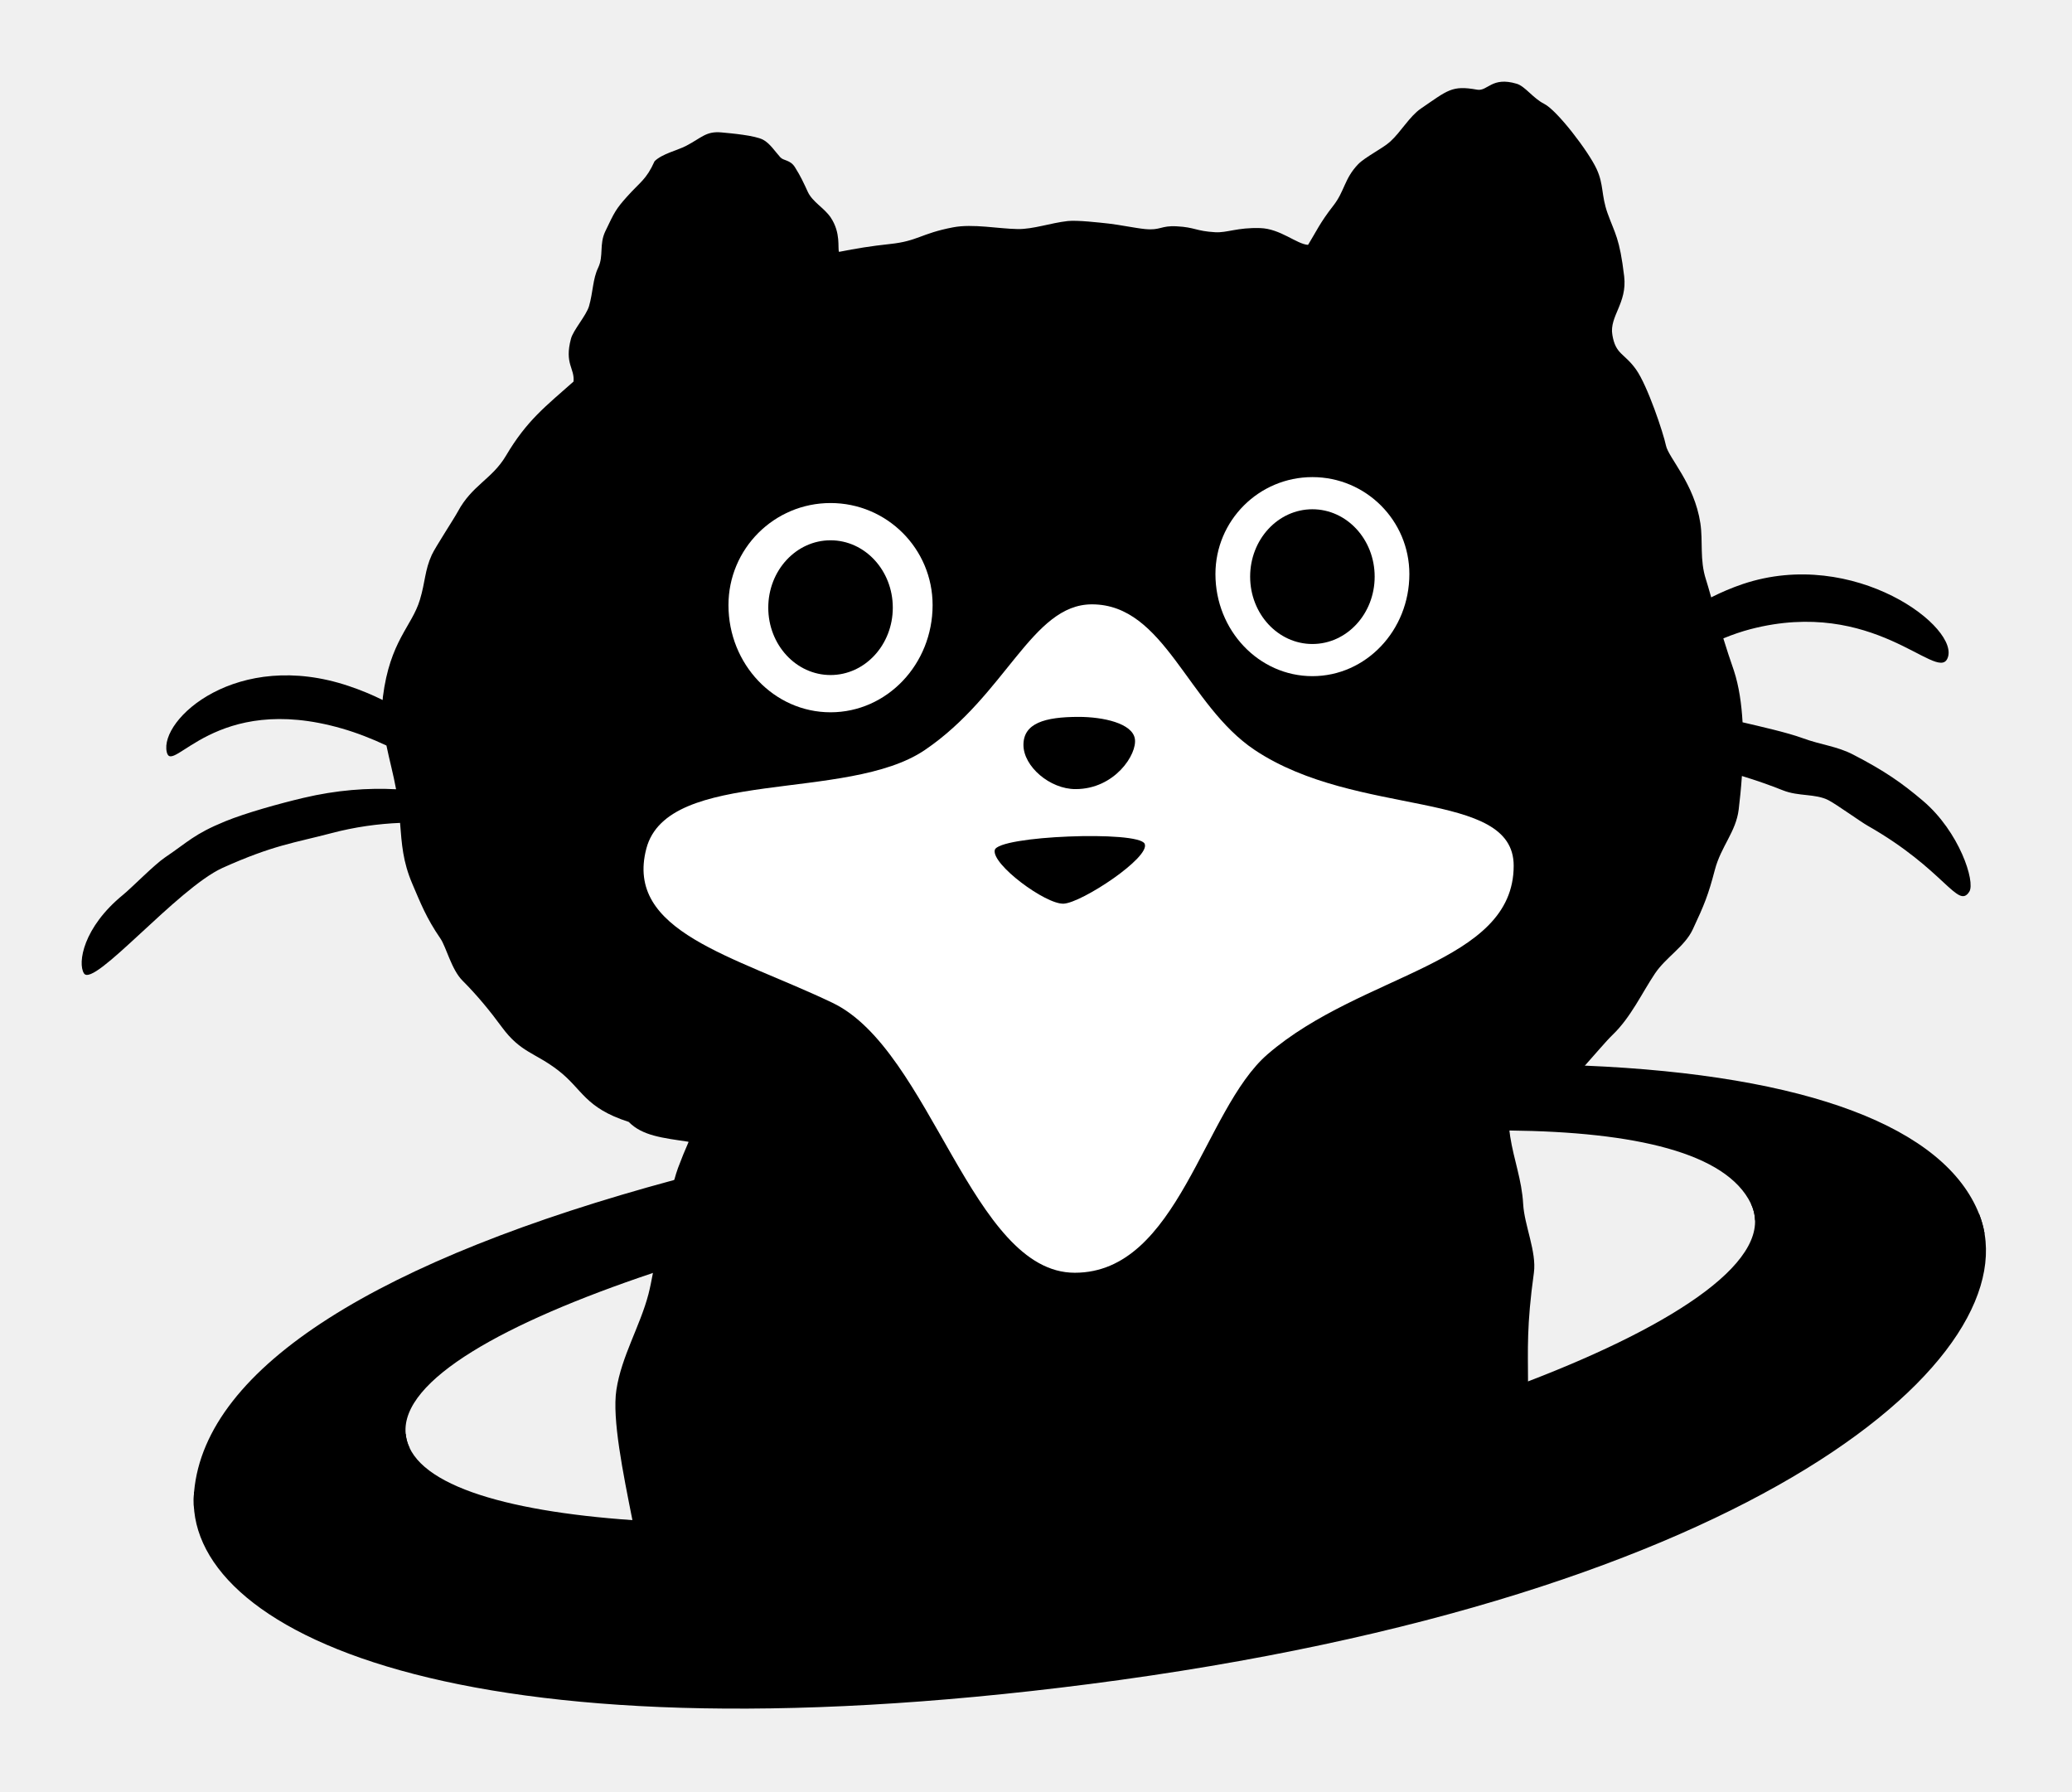
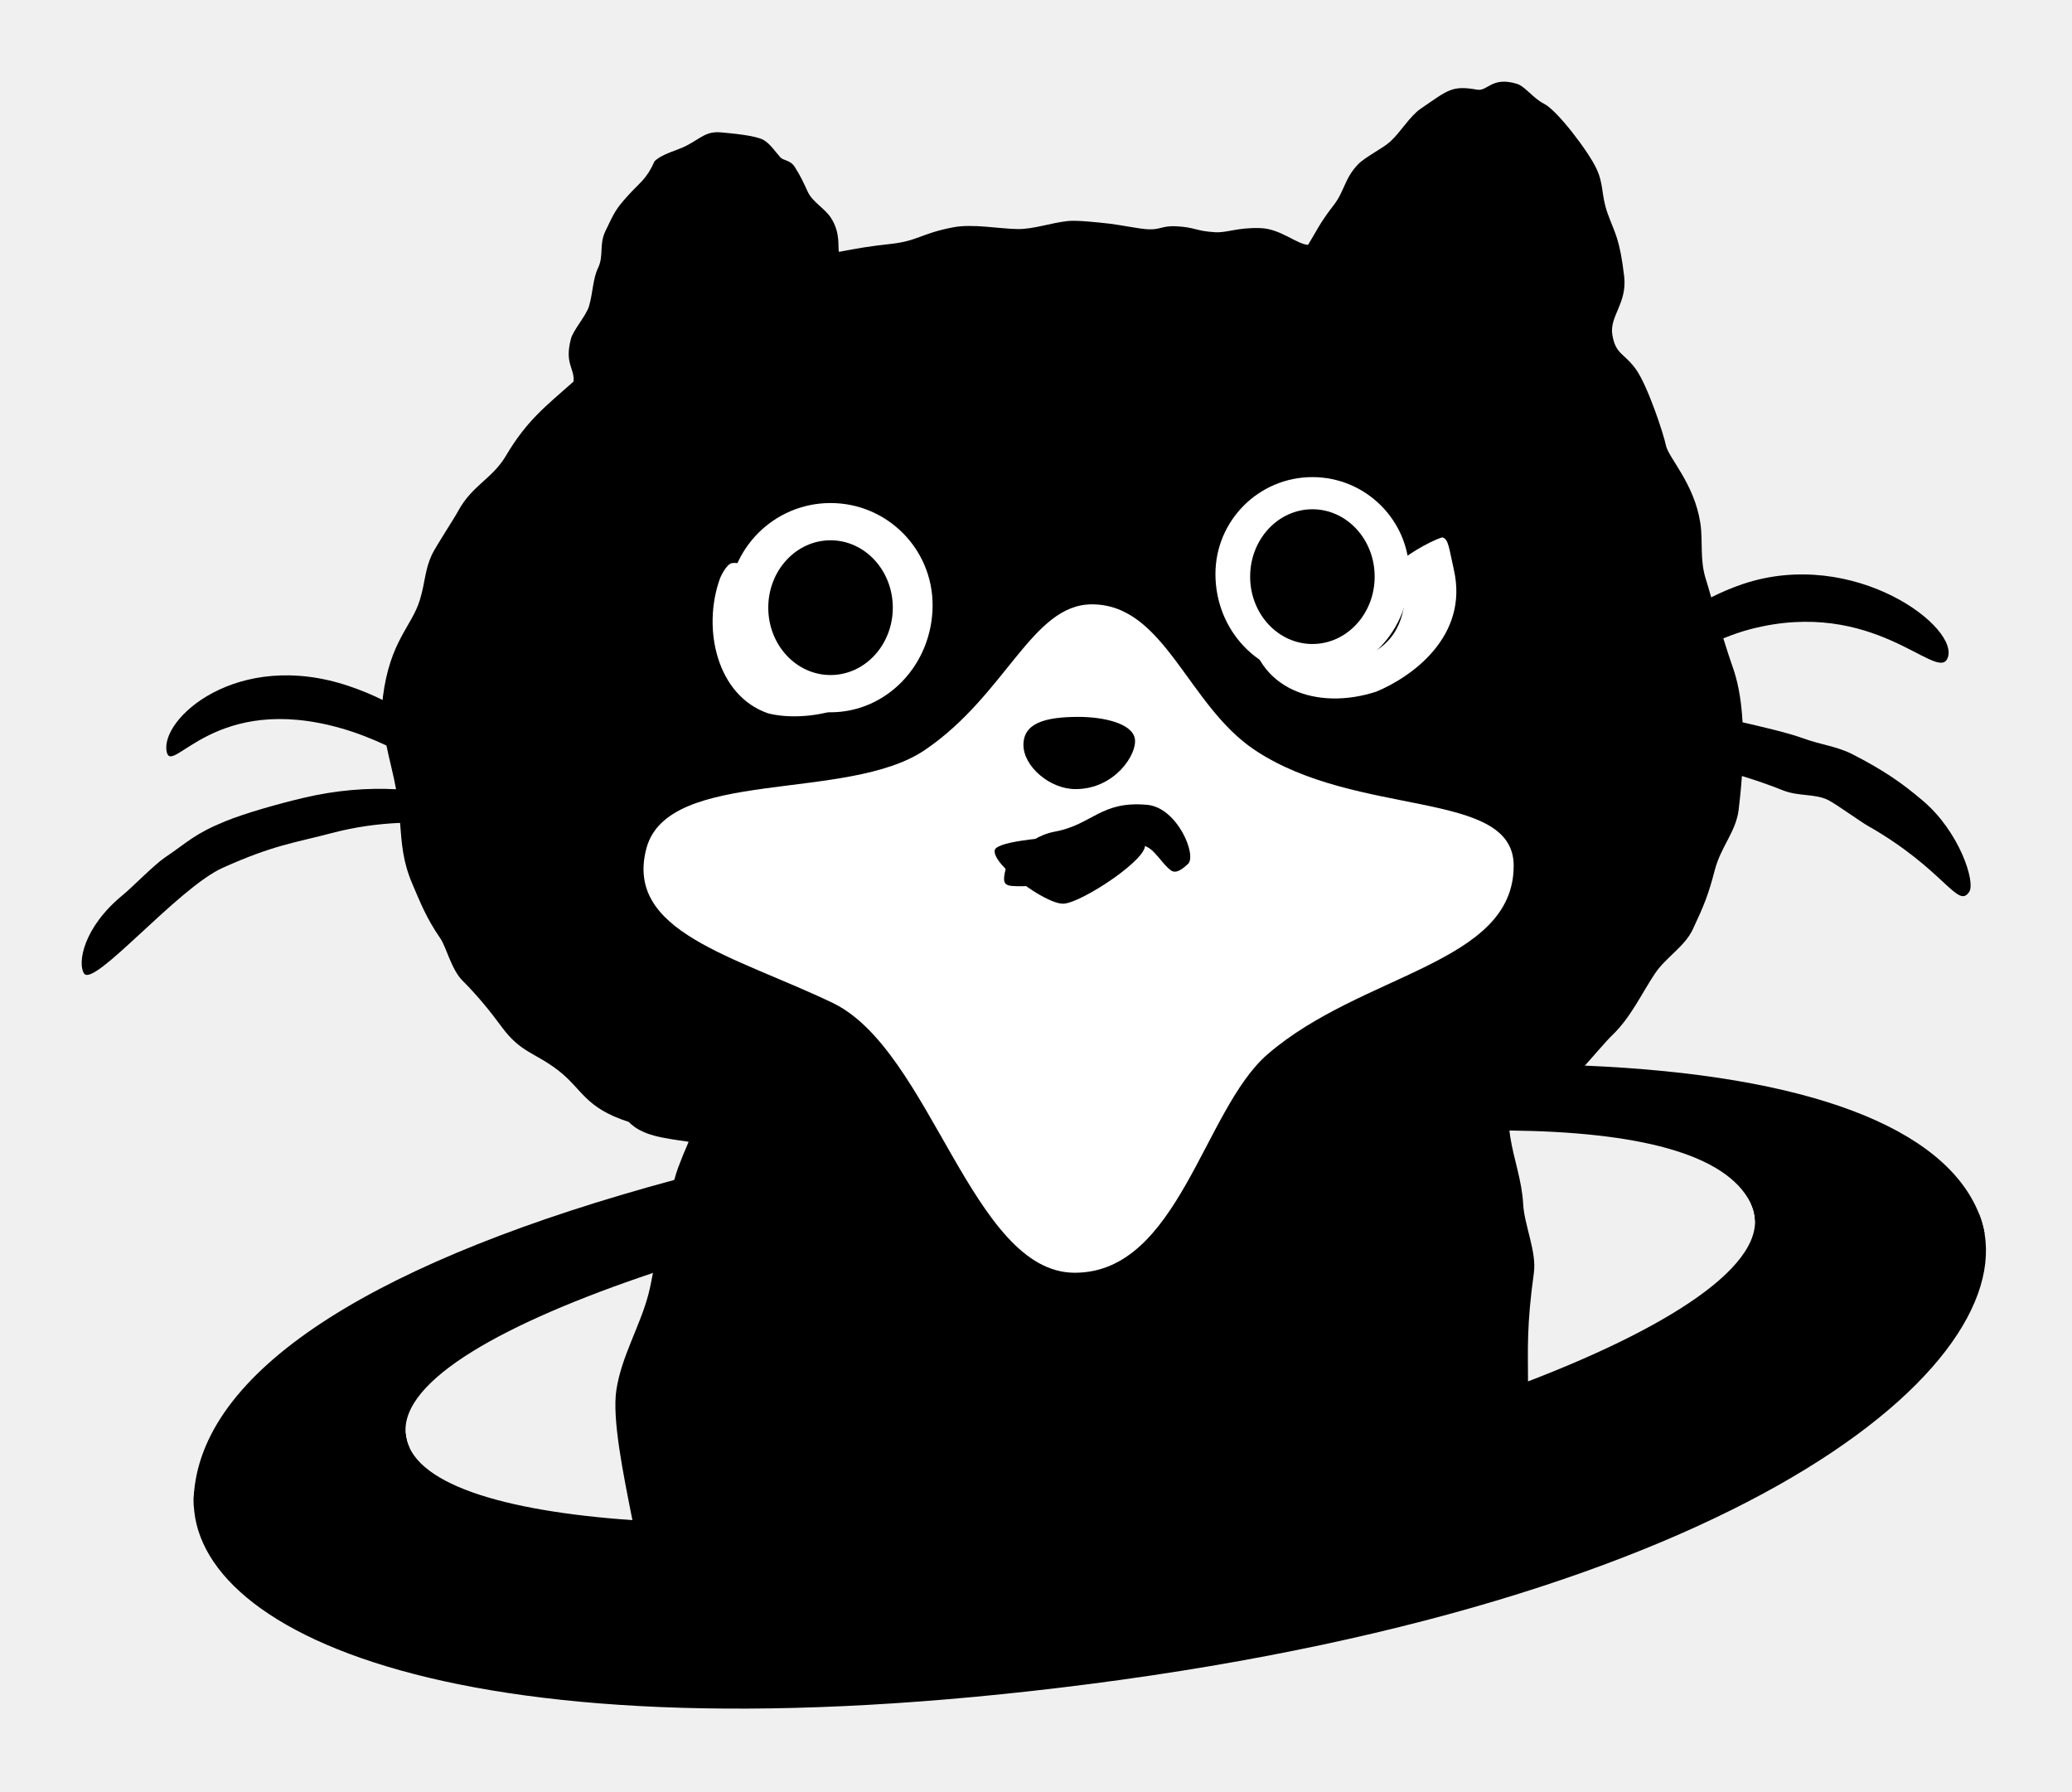
<svg xmlns="http://www.w3.org/2000/svg" viewBox="0 0 406 351" width="406" height="351">
  <style>
@keyframes head-t {
  0% { transform: translate(209px, 226px) rotate(0deg) scale(1, 1) translate(-209px, -226px); animation-timing-function: cubic-bezier(0, 0, 0.58, 1); }
  50% { transform: translate(209px, 224px) rotate(0deg) scale(1, 1) translate(-209px, -226px); animation-timing-function: cubic-bezier(0.33, 1, 0.68, 1); }
  100% { transform: translate(209px, 226px) rotate(0deg) scale(1, 1) translate(-209px, -226px); }
}
- @keyframes eye-l-white-s {
-   0% { d: path("M182.74 118.56C182.74 107.51 173.79 98.56 162.74 98.56C151.69 98.56 142.74 107.51 142.74 118.56C142.74 130.16 151.69 139.56 162.74 139.56C173.79 139.56 182.74 130.16 182.74 118.56Z"); }
-   8.333% { d: path("M182.74 118.56C182.74 107.51 173.79 98.56 162.74 98.56C151.69 98.56 142.74 107.51 142.74 118.56C142.74 130.16 151.69 139.56 162.74 139.56C173.79 139.56 182.74 130.16 182.74 118.56Z"); animation-timing-function: cubic-bezier(0.42, 0, 0.58, 1); }
-   100% { d: path("M182.74 120.06C182.74 117.06 169.74 114.06 162.74 112.06C155.74 110.06 142.74 103.06 142.74 105.06C141.74 124.06 150.74 137.06 162.74 137.06C174.74 137.06 182.74 129.06 182.74 120.06Z"); }
+ @keyframes eye-l-white-t {
+   0% { transform: translate(162.74px, 119.06px) rotate(0deg) scale(1, 1) translate(-162.74px, -119.06px); }
+   4.167% { transform: translate(162.74px, 119.06px) rotate(0deg) scale(1, 1) translate(-162.74px, -119.06px); animation-timing-function: cubic-bezier(0.42, 0, 1, 1); }
+   25% { transform: translate(162.74px, 119.06px) rotate(0deg) scale(1, 0.08) translate(-162.74px, -119.06px); }
+   37.5% { transform: translate(162.74px, 119.06px) rotate(0deg) scale(1, 0.08) translate(-162.74px, -119.06px); animation-timing-function: cubic-bezier(0.33, 1, 0.68, 1); }
+   83.333% { transform: translate(162.74px, 119.06px) rotate(0deg) scale(1, 1) translate(-162.74px, -119.06px); }
+   100% { transform: translate(162.74px, 119.06px) rotate(0deg) scale(1, 1) translate(-162.74px, -119.06px); }
}
- @keyframes eye-r-white-s {
-   0% { d: path("M276.16 112.48C276.16 101.99 267.65 93.48 257.16 93.48C246.67 93.48 238.16 101.99 238.16 112.48C238.16 123.53 246.67 132.48 257.16 132.48C267.65 132.48 276.16 123.53 276.16 112.48Z"); }
-   8.333% { d: path("M276.16 112.48C276.16 101.99 267.65 93.48 257.16 93.48C246.67 93.48 238.16 101.99 238.16 112.48C238.16 123.53 246.67 132.48 257.16 132.48C267.65 132.48 276.16 123.53 276.16 112.48Z"); animation-timing-function: cubic-bezier(0.42, 0, 0.58, 1); }
-   100% { d: path("M277.16 98.98C277.16 96.98 264.16 103.98 257.16 105.98C250.16 107.98 237.16 110.98 237.16 113.98C237.16 122.98 245.16 130.98 257.16 130.98C269.16 130.98 278.16 117.98 277.16 98.98Z"); }
+ @keyframes eye-l-white-s-normal {
+   0% { opacity: 1; }
+   25% { opacity: 1; animation-timing-function: cubic-bezier(0.65, 0, 0.35, 1); }
+   37.5% { opacity: 0; }
+   100% { opacity: 0; }
+ }
+ @keyframes eye-l-white-s-angry {
+   0% { opacity: 0; }
+   25% { opacity: 0; animation-timing-function: cubic-bezier(0.65, 0, 0.35, 1); }
+   37.5% { opacity: 1; }
+   100% { opacity: 1; }
+ }
+ @keyframes eye-r-white-t {
+   0% { transform: translate(257.16px, 112.98px) rotate(0deg) scale(1, 1) translate(-257.16px, -112.98px); }
+   4.167% { transform: translate(257.16px, 112.98px) rotate(0deg) scale(1, 1) translate(-257.16px, -112.98px); animation-timing-function: cubic-bezier(0.42, 0, 1, 1); }
+   25% { transform: translate(257.16px, 112.98px) rotate(0deg) scale(1, 0.08) translate(-257.16px, -112.98px); }
+   37.5% { transform: translate(257.16px, 112.98px) rotate(0deg) scale(1, 0.08) translate(-257.16px, -112.98px); animation-timing-function: cubic-bezier(0.33, 1, 0.68, 1); }
+   83.333% { transform: translate(257.16px, 112.98px) rotate(0deg) scale(1, 1) translate(-257.16px, -112.98px); }
+   100% { transform: translate(257.16px, 112.98px) rotate(0deg) scale(1, 1) translate(-257.16px, -112.98px); }
+ }
+ @keyframes eye-r-white-s-normal {
+   0% { opacity: 1; }
+   25% { opacity: 1; animation-timing-function: cubic-bezier(0.65, 0, 0.35, 1); }
+   37.5% { opacity: 0; }
+   100% { opacity: 0; }
+ }
+ @keyframes eye-r-white-s-angry {
+   0% { opacity: 0; }
+   25% { opacity: 0; animation-timing-function: cubic-bezier(0.65, 0, 0.35, 1); }
+   37.5% { opacity: 1; }
+   100% { opacity: 1; }
+ }
+ @keyframes eye-l-pupil-t {
+   0% { transform: translate(162.74px, 119.06px) rotate(0deg) scale(1, 1) translate(-162.74px, -119.06px); }
+   4.167% { transform: translate(162.74px, 119.06px) rotate(0deg) scale(1, 1) translate(-162.74px, -119.06px); animation-timing-function: cubic-bezier(0.42, 0, 1, 1); }
+   25% { transform: translate(162.74px, 119.06px) rotate(0deg) scale(1, 0.08) translate(-162.74px, -119.06px); }
+   37.5% { transform: translate(162.74px, 119.06px) rotate(0deg) scale(1, 0.08) translate(-162.74px, -119.06px); animation-timing-function: cubic-bezier(0.33, 1, 0.68, 1); }
+   83.333% { transform: translate(162.74px, 119.06px) rotate(0deg) scale(1, 1) translate(-162.74px, -119.06px); }
+   100% { transform: translate(162.74px, 119.06px) rotate(0deg) scale(1, 1) translate(-162.74px, -119.06px); }
}
@keyframes eye-l-pupil-s {
  0% { d: path("M174.94 119.06C174.94 111.77 169.48 105.86 162.74 105.86C156 105.86 150.54 111.77 150.54 119.06C150.54 126.35 156 132.26 162.74 132.26C169.48 132.26 174.94 126.35 174.94 119.06Z"); }
-   8.333% { d: path("M174.94 119.06C174.94 111.77 169.48 105.86 162.74 105.86C156 105.86 150.54 111.77 150.54 119.06C150.54 126.35 156 132.26 162.74 132.26C169.48 132.26 174.94 126.35 174.94 119.06Z"); animation-timing-function: cubic-bezier(0.42, 0, 0.58, 1); }
-   100% { d: path("M173.74 123.06C173.74 120.06 166.74 118.06 162.74 117.06C158.74 116.06 152.74 112.06 152.74 114.06C151.74 123.06 155.74 132.06 162.74 132.06C169.74 132.06 173.74 128.06 173.74 123.06Z"); }
+   100% { d: path("M174.94 119.06C174.94 111.77 169.48 105.86 162.74 105.86C156 105.86 150.54 111.77 150.54 119.06C150.54 126.35 156 132.26 162.74 132.26C169.48 132.26 174.94 126.35 174.94 119.06Z"); }
+ }
+ @keyframes eye-l-pupil-o {
+   0% { opacity: 1; }
+   8.333% { opacity: 1; animation-timing-function: cubic-bezier(0.42, 0, 1, 1); }
+   20.833% { opacity: 0; }
+   41.667% { opacity: 0; animation-timing-function: cubic-bezier(0.33, 1, 0.68, 1); }
+   50% { opacity: 0; }
+   100% { opacity: 0; }
+ }
+ @keyframes eye-r-pupil-t {
+   0% { transform: translate(257.16px, 112.98px) rotate(0deg) scale(1, 1) translate(-257.16px, -112.98px); }
+   4.167% { transform: translate(257.16px, 112.98px) rotate(0deg) scale(1, 1) translate(-257.16px, -112.98px); animation-timing-function: cubic-bezier(0.42, 0, 1, 1); }
+   25% { transform: translate(257.16px, 112.98px) rotate(0deg) scale(1, 0.08) translate(-257.16px, -112.98px); }
+   37.5% { transform: translate(257.16px, 112.98px) rotate(0deg) scale(1, 0.08) translate(-257.16px, -112.98px); animation-timing-function: cubic-bezier(0.33, 1, 0.68, 1); }
+   83.333% { transform: translate(257.16px, 112.98px) rotate(0deg) scale(1, 1) translate(-257.16px, -112.98px); }
+   100% { transform: translate(257.16px, 112.98px) rotate(0deg) scale(1, 1) translate(-257.16px, -112.98px); }
}
@keyframes eye-r-pupil-s {
  0% { d: path("M269.36 112.98C269.36 105.69 263.9 99.78 257.16 99.78C250.42 99.78 244.96 105.69 244.96 112.98C244.96 120.27 250.42 126.18 257.16 126.18C263.9 126.18 269.36 120.27 269.36 112.98Z"); }
-   8.333% { d: path("M269.36 112.98C269.36 105.69 263.9 99.78 257.16 99.78C250.42 99.78 244.96 105.69 244.96 112.98C244.96 120.27 250.42 126.18 257.16 126.18C263.9 126.18 269.36 120.27 269.36 112.98Z"); animation-timing-function: cubic-bezier(0.42, 0, 0.58, 1); }
-   100% { d: path("M267.16 107.98C267.16 105.98 261.16 109.98 257.16 110.98C253.16 111.98 246.16 113.98 246.16 116.98C246.16 121.98 250.16 125.98 257.16 125.98C264.16 125.98 268.16 116.98 267.16 107.98Z"); }
+   100% { d: path("M269.36 112.98C269.36 105.69 263.9 99.78 257.16 99.78C250.42 99.78 244.96 105.69 244.96 112.98C244.96 120.27 250.42 126.18 257.16 126.18C263.9 126.18 269.36 120.27 269.36 112.98Z"); }
+ }
+ @keyframes eye-r-pupil-o {
+   0% { opacity: 1; }
+   8.333% { opacity: 1; animation-timing-function: cubic-bezier(0.42, 0, 1, 1); }
+   20.833% { opacity: 0; }
+   41.667% { opacity: 0; animation-timing-function: cubic-bezier(0.33, 1, 0.68, 1); }
+   50% { opacity: 0; }
+   100% { opacity: 0; }
}
@keyframes nose-s {
  0% { d: path("M210.76 154.61C218.43 154.61 222.88 147.76 222.37 144.74C221.87 141.72 216.2 140.46 211.35 140.46C204.68 140.46 200.54 141.72 200.54 145.95C200.54 150.18 205.74 154.63 210.76 154.61Z"); }
  8.333% { d: path("M210.76 154.61C218.43 154.61 222.88 147.76 222.37 144.74C221.87 141.72 216.2 140.46 211.35 140.46C204.68 140.46 200.54 141.72 200.54 145.95C200.54 150.18 205.74 154.63 210.76 154.61Z"); animation-timing-function: cubic-bezier(0.42, 0, 0.58, 1); }
  100% { d: path("M210.75 154.61C218.42 154.61 222.87 147.76 222.37 144.74C221.86 141.72 216.2 140.46 211.34 140.46C204.67 140.46 200.53 141.72 200.53 145.95C200.53 150.18 205.74 154.63 210.75 154.61Z"); }
}
- @keyframes mouth-s {
-   0% { d: path("M224.29 165.32C223.68 164 216.5 163.61 209.38 163.9C202.27 164.18 195.24 165.15 194.92 166.55C194.28 169.34 204.85 177.2 208.4 177.06C211.95 176.91 225.5 167.96 224.29 165.32Z"); animation-timing-function: cubic-bezier(0.42, 0, 0.58, 1); }
-   100% { d: path("M223 176C223 173 215 167 210 167C205 167 197 173 197 176C197 178 205 171 210 171C215 171 223 178 223 176Z"); }
+ @keyframes mouth-s-normal {
+   0% { opacity: 1; animation-timing-function: cubic-bezier(0.42, 0, 0.58, 1); }
+   100% { opacity: 0; }
+ }
+ @keyframes mouth-s-angry {
+   0% { opacity: 0; animation-timing-function: cubic-bezier(0.42, 0, 0.58, 1); }
+   100% { opacity: 1; }
}
</style>
  <g id="body" style="transform-box: view-box; transform-origin: 0px 0px">
    <g id="ring-back" style="transform-box: view-box; transform-origin: 0px 0px">
      <path d="M38.03 292.31C40.22 267.64 74.78 246.67 132.12 231.19C186 216 256 206 310.55 208.79C354.19 210.63 381.1 220.87 387.81 237.89C388.29 239.12 388.65 240.39 388.87 241.7L343.9 239.09C343.86 237.98 343.59 236.89 343.08 235.82C338.27 225.84 320.32 221.77 295.76 221.5C241 221 176 232 127.94 249.41C99.11 259.08 78.49 270.34 79.49 280.92C79.58 281.89 79.84 282.83 80.27 283.71L38.01 295.56C37.93 294.48 37.93 293.39 38.03 292.31Z" fill="#000000" />
    </g>
    <g id="torso" style="transform-box: view-box; transform-origin: 0px 0px">
      <path d="M310.55 208.79C266 201 180 201 131 213C131 218 132 222 134.94 223.71C134.23 225.33 133.53 227.02 132.85 228.85C132.58 229.58 132.35 230.37 132.12 231.19C130 238 129 244 127.94 249.41C127.67 250.86 127.39 252.28 127.06 253.57C125.43 259.82 121.78 265.74 120.78 272.31C119.91 277.97 122.09 288.62 123.92 297.84C125 306 126 314 128 318C176 318 256 300 299.41 292L299.41 270.66C299.4 264.41 299.12 259.74 300.56 249.37C301.12 245.26 298.69 240.08 298.46 235.92C298.19 231.14 296.63 227.27 295.92 222.7C295.86 222.31 295.81 221.91 295.76 221.5Z" fill="#000000" />
      <g id="head" style="transform-box: view-box; transform-origin: 0px 0px; animation: head-t 0.4s linear 1 forwards">
        <path d="M310.55 208.79C312.62 206.49 314.66 204.03 316.03 202.71C319.57 199.29 321.69 194.62 324.28 190.75C326.41 187.57 330.12 185.46 331.69 182.1C333.96 177.26 334.73 175.35 336.02 170.43C337.23 165.82 340.15 163 340.69 158.61C340.91 156.78 341.15 154.52 341.32 152.04C344.17 152.91 346.87 153.86 349.38 154.86C352.45 156.08 355.67 155.46 358.27 156.78C359.75 157.53 364.59 161.01 365.92 161.76C381.1 170.39 383.62 178.29 385.88 174.7C387.1 172.76 383.93 162.95 376.79 156.9C372.71 153.44 369.33 151.06 363.14 147.86C359.91 146.18 356.89 145.98 353.17 144.61C350.25 143.54 344.99 142.35 341.45 141.52C341.25 137.95 340.75 134.43 339.75 131.39C338.99 129.22 338.3 127.08 337.68 125.08C339.47 124.34 341.25 123.73 343.01 123.27C367.19 116.99 379.4 133.53 381.56 129.08C384.44 123.15 363.36 107.08 341.47 114.44C339.34 115.16 337.29 116.04 335.3 117.04C334.84 115.42 334.49 114.2 334.27 113.53C333.02 109.67 333.72 106.1 333.18 102.52C332 94.74 326.95 89.72 326.44 87.3C325.93 84.86 322.85 75.59 320.57 72.38C318.25 69.13 316.58 69.51 315.93 65.59C296 61 269 39 256.31 47.98C254.09 47.84 250.87 44.8 246.93 44.69C242.41 44.55 240.47 45.64 238.1 45.5C234.25 45.27 234.19 44.53 230.55 44.34C227.42 44.17 227.44 45.18 224.36 44.88C222.51 44.7 218.99 43.98 217.19 43.8C215.51 43.62 211.08 43.1 209.21 43.31C205.82 43.69 202.49 44.92 199.42 44.88C195.68 44.83 190.61 43.8 186.76 44.54C180.38 45.76 179.9 47.23 174.38 47.81C170.63 48.21 167.73 48.69 164.4 49.35C156 47 127 65 112.38 74.76C106.92 79.61 103.25 82.34 99.13 89.31C96.42 93.88 92.5 95.05 89.72 100.22C88.98 101.6 85.29 107.23 84.61 108.71C83.22 111.75 83.35 113.98 82.28 117.51C80.71 122.75 76.41 125.54 75.02 136.59C75 136.78 74.99 136.96 74.98 137.15C72.89 136.12 70.69 135.2 68.36 134.42C46.47 127.05 31.18 140.95 32.68 147.37C33.75 151.94 42.07 135.55 66.97 142.73C69.94 143.58 72.88 144.74 75.72 146.07C76.32 148.98 77.1 151.81 77.61 154.64C72.08 154.35 65.99 154.78 59.41 156.34C54.77 157.44 48.2 159.26 44.11 160.93C38.02 163.43 36.91 164.91 32.33 168C30.24 169.41 25.82 173.93 24.09 175.34C16.28 181.72 15.18 188.69 16.45 190.71C18.32 193.68 34.79 174.02 43.64 170.03C53.61 165.55 57.7 165.15 64.91 163.25C69.55 162.02 74.09 161.41 78.39 161.23C78.73 165.42 78.91 168.77 80.81 173.21C82.39 176.89 83.5 179.81 86.3 183.89C87.44 185.55 88.46 189.98 90.63 192.14C93.48 194.99 96.01 198.07 98.35 201.26C102.02 206.25 104.86 206.24 109.36 209.71C114.19 213.43 114.5 217.01 123.2 219.82C125.87 222.55 129.84 222.95 134.94 223.71C153 231 164 259 210 259C252 259 276 241 295.76 221.5L310.55 208.79Z" fill="#000000" />
        <g id="ear-l" style="transform-box: view-box; transform-origin: 0px 0px">
          <path d="M164.4 49.35C164.1 48.58 164.8 45.67 162.79 42.64C161.56 40.78 159.22 39.59 158.3 37.62C157.44 35.77 156.92 34.59 155.76 32.75C154.83 31.28 153.55 31.53 152.9 30.82C151.91 29.73 150.85 28.06 149.49 27.36C147.87 26.53 143.35 26.13 141.41 25.95C138.35 25.66 137.56 26.95 134.42 28.59C132.79 29.44 129.73 30.13 128.26 31.59C126.63 35.22 125.47 35.61 122.85 38.54C120.7 40.95 120.41 41.53 118.6 45.34C117.38 47.91 118.32 50.12 117.21 52.45C116.14 54.67 116.21 57.24 115.42 59.98C114.88 61.82 112.33 64.67 111.88 66.36C110.56 71.3 112.63 72.13 112.38 74.76C128 90 156 81 164.4 49.35Z" fill="#000000" />
        </g>
        <g id="ear-r" style="transform-box: view-box; transform-origin: 0px 0px">
          <path d="M315.93 65.59C315.33 61.97 318.87 59.4 318.25 54.15C317.36 46.62 316.46 45.84 315 41.79C313.71 38.16 314.29 36.21 312.84 33.09C311.23 29.63 305.11 21.62 302.58 20.35C300.38 19.24 298.83 16.89 297.19 16.41C292.27 14.94 291.52 17.94 289.43 17.57C284.47 16.68 283.73 17.65 278.42 21.27C276.19 22.8 274.53 25.82 272.39 27.76C270.99 29.04 267.46 30.79 266.13 32.17C263.4 35.01 263.49 37.44 261.27 40.28C258.62 43.67 257.86 45.46 256.31 47.98C273 70 294 84 315.93 65.59Z" fill="#000000" />
        </g>
        <g id="face" style="transform-box: view-box; transform-origin: 0px 0px">
          <path d="M245.86 146.95C232.68 138.17 228.23 118.41 213.96 118.41C202.21 118.41 197.17 136.13 181.22 146.95C166.04 157.26 130.85 150.31 126.65 166.26C122.36 182.58 143.81 187.25 163.12 196.48C182.43 205.72 190.45 249.37 210.6 249.37C230.91 249.37 235.8 217.42 248.38 206.56C266.85 190.61 296.6 188.93 296.6 169.62C296.6 154.51 266.01 160.38 245.86 146.95Z" fill="#ffffff" />
        </g>
-         <g id="eye-l-white" style="transform-box: view-box; transform-origin: 0px 0px">
-           <path d="M182.74 118.56C182.74 107.51 173.79 98.56 162.74 98.56C151.69 98.56 142.74 107.51 142.74 118.56C142.74 130.16 151.69 139.56 162.74 139.56C173.79 139.56 182.74 130.16 182.74 118.56Z" fill="#ffffff" style="animation: eye-l-white-s 0.4s linear 1 forwards" />
+         <g id="eye-l-white" style="transform-box: view-box; transform-origin: 0px 0px; animation: eye-l-white-t 0.4s linear 1 forwards">
+           <path d="M182.74 118.56C182.74 107.51 173.79 98.56 162.74 98.56C151.69 98.56 142.74 107.51 142.74 118.56C142.74 130.16 151.69 139.56 162.74 139.56C173.79 139.56 182.74 130.16 182.74 118.56Z" fill="#ffffff" style="animation: eye-l-white-s-normal 0.4s linear 1 forwards" />
+           <path d="M150.46 139.75C157.54 141.64 172.71 139.5 176.22 127.35C177.45 123.09 178.61 122.99 177.81 122.02C175.36 121.06 171.81 119.76 170.81 120.37C170.05 121 170.81 123.15 169.6 125C165.13 131.82 161.83 132.01 156.1 130.91C148.91 128.31 147.72 123.41 148.61 117.91C148.91 116.08 151.12 115.59 150.76 114.8C150.12 113.39 146.13 109.83 143.4 110.34C142.46 110.52 141.36 112.55 141.03 113.47C137.58 123.2 140.45 136.27 150.46 139.75Z" fill="#ffffff" style="animation: eye-l-white-s-angry 0.4s linear 1 forwards" />
        </g>
-         <g id="eye-r-white" style="transform-box: view-box; transform-origin: 0px 0px">
-           <path d="M276.16 112.48C276.16 101.99 267.65 93.48 257.16 93.48C246.67 93.48 238.16 101.99 238.16 112.48C238.16 123.53 246.67 132.48 257.16 132.48C267.65 132.48 276.16 123.53 276.16 112.48Z" fill="#ffffff" style="animation: eye-r-white-s 0.4s linear 1 forwards" />
+         <g id="eye-r-white" style="transform-box: view-box; transform-origin: 0px 0px; animation: eye-r-white-t 0.4s linear 1 forwards">
+           <path d="M276.16 112.48C276.16 101.99 267.65 93.48 257.16 93.48C246.67 93.48 238.16 101.99 238.16 112.48C238.16 123.53 246.67 132.48 257.16 132.48C267.65 132.48 276.16 123.53 276.16 112.48Z" fill="#ffffff" style="animation: eye-r-white-s-normal 0.4s linear 1 forwards" />
+           <path d="M269.71 135.5C276.48 132.69 287.86 124.76 284.88 111.63C283.9 107.3 283.83 105.57 282.6 105.29C280.08 106.02 274.49 109.38 274.07 110.47C273.25 113.04 275.37 114.16 275.37 115.34C275.36 123.01 271.93 126.67 267.8 128.4C261.27 130.56 256.14 130.31 254.71 123.52C254.5 122.56 255.55 119.45 254.48 118.54C253.64 117.83 246.17 119.56 245.07 119.85C243.86 119.71 244.7 122.24 244.7 122.24C245.9 135.23 258.25 139.28 269.71 135.5Z" fill="#ffffff" style="animation: eye-r-white-s-angry 0.4s linear 1 forwards" />
        </g>
        <g id="tear-l" style="transform-box: view-box; transform-origin: 0px 0px" />
        <g id="tear-r" style="transform-box: view-box; transform-origin: 0px 0px" />
-         <g id="eye-l-pupil" style="transform-box: view-box; transform-origin: 0px 0px">
-           <path d="M174.94 119.06C174.94 111.77 169.48 105.86 162.74 105.86C156 105.86 150.54 111.77 150.54 119.06C150.54 126.35 156 132.26 162.74 132.26C169.48 132.26 174.94 126.35 174.94 119.06Z" fill="#000000" style="animation: eye-l-pupil-s 0.4s linear 1 forwards" />
+         <g id="eye-l-pupil" style="transform-box: view-box; transform-origin: 0px 0px; animation: eye-l-pupil-t 0.4s linear 1 forwards">
+           <g style="animation: eye-l-pupil-o 0.4s linear 1 forwards">
+             <path d="M174.94 119.06C174.94 111.77 169.48 105.86 162.74 105.86C156 105.86 150.54 111.77 150.54 119.06C150.54 126.35 156 132.26 162.74 132.26C169.48 132.26 174.94 126.35 174.94 119.06Z" fill="#000000" style="animation: eye-l-pupil-s 0.4s linear 1 forwards" />
+           </g>
        </g>
-         <g id="eye-r-pupil" style="transform-box: view-box; transform-origin: 0px 0px">
-           <path d="M269.36 112.98C269.36 105.69 263.9 99.78 257.16 99.78C250.42 99.78 244.96 105.69 244.96 112.98C244.96 120.27 250.42 126.18 257.16 126.18C263.9 126.18 269.36 120.27 269.36 112.98Z" fill="#000000" style="animation: eye-r-pupil-s 0.4s linear 1 forwards" />
+         <g id="eye-r-pupil" style="transform-box: view-box; transform-origin: 0px 0px; animation: eye-r-pupil-t 0.4s linear 1 forwards">
+           <g style="animation: eye-r-pupil-o 0.4s linear 1 forwards">
+             <path d="M269.36 112.98C269.36 105.69 263.9 99.78 257.16 99.78C250.42 99.78 244.96 105.69 244.96 112.98C244.96 120.27 250.42 126.18 257.16 126.18C263.9 126.18 269.36 120.27 269.36 112.98Z" fill="#000000" style="animation: eye-r-pupil-s 0.4s linear 1 forwards" />
+           </g>
        </g>
        <g id="nose" style="transform-box: view-box; transform-origin: 0px 0px">
          <path d="M210.76 154.61C218.43 154.61 222.88 147.76 222.37 144.74C221.87 141.72 216.2 140.46 211.35 140.46C204.68 140.46 200.54 141.72 200.54 145.95C200.54 150.18 205.74 154.63 210.76 154.61Z" fill="#000000" style="animation: nose-s 0.4s linear 1 forwards" />
        </g>
        <g id="mouth" style="transform-box: view-box; transform-origin: 0px 0px">
-           <path d="M224.29 165.32C223.68 164 216.5 163.61 209.38 163.9C202.27 164.18 195.24 165.15 194.92 166.55C194.28 169.34 204.85 177.2 208.4 177.06C211.95 176.91 225.5 167.96 224.29 165.32Z" fill="#000000" style="animation: mouth-s 0.4s linear 1 forwards" />
+           <path d="M224.29 165.32C223.68 164 216.5 163.61 209.38 163.9C202.27 164.18 195.24 165.15 194.92 166.55C194.28 169.34 204.85 177.2 208.4 177.06C211.95 176.91 225.5 167.96 224.29 165.32Z" fill="#000000" style="animation: mouth-s-normal 0.4s linear 1 forwards" />
+           <path d="M224.78 157.69C215.69 156.86 214.05 161.59 206.7 162.94C200.56 164.06 197.12 169.97 197.12 169.97C196.2 173.68 196.82 173.64 200.53 173.64C204.24 173.64 206.23 169.8 210.36 168.87C214.5 167.94 220.92 163.29 225.29 166.26C226.61 167.17 228.13 169.63 229.46 170.55C230.56 171.32 231.92 170.04 232.76 169.3C234.61 167.68 230.73 158.23 224.78 157.69Z" fill="#000000" style="animation: mouth-s-angry 0.4s linear 1 forwards" />
        </g>
      </g>
    </g>
    <g id="ring-front" style="transform-box: view-box; transform-origin: 0px 0px">
      <path d="M38.03 292.31C35.62 319.4 89.69 345.91 213.53 329.95C344.58 313.05 398.57 265.21 387.81 237.89L343.08 235.82C348.22 246.49 328.66 259.44 299.41 270.66C246 292 176 302 123.92 297.84C98.44 296.06 80.4 290.67 79.49 280.92Z" fill="#000000" />
    </g>
    <g id="ring-gap-l" style="transform-box: view-box; transform-origin: 0px 0px" />
    <g id="ring-gap-r" style="transform-box: view-box; transform-origin: 0px 0px" />
  </g>
</svg>
